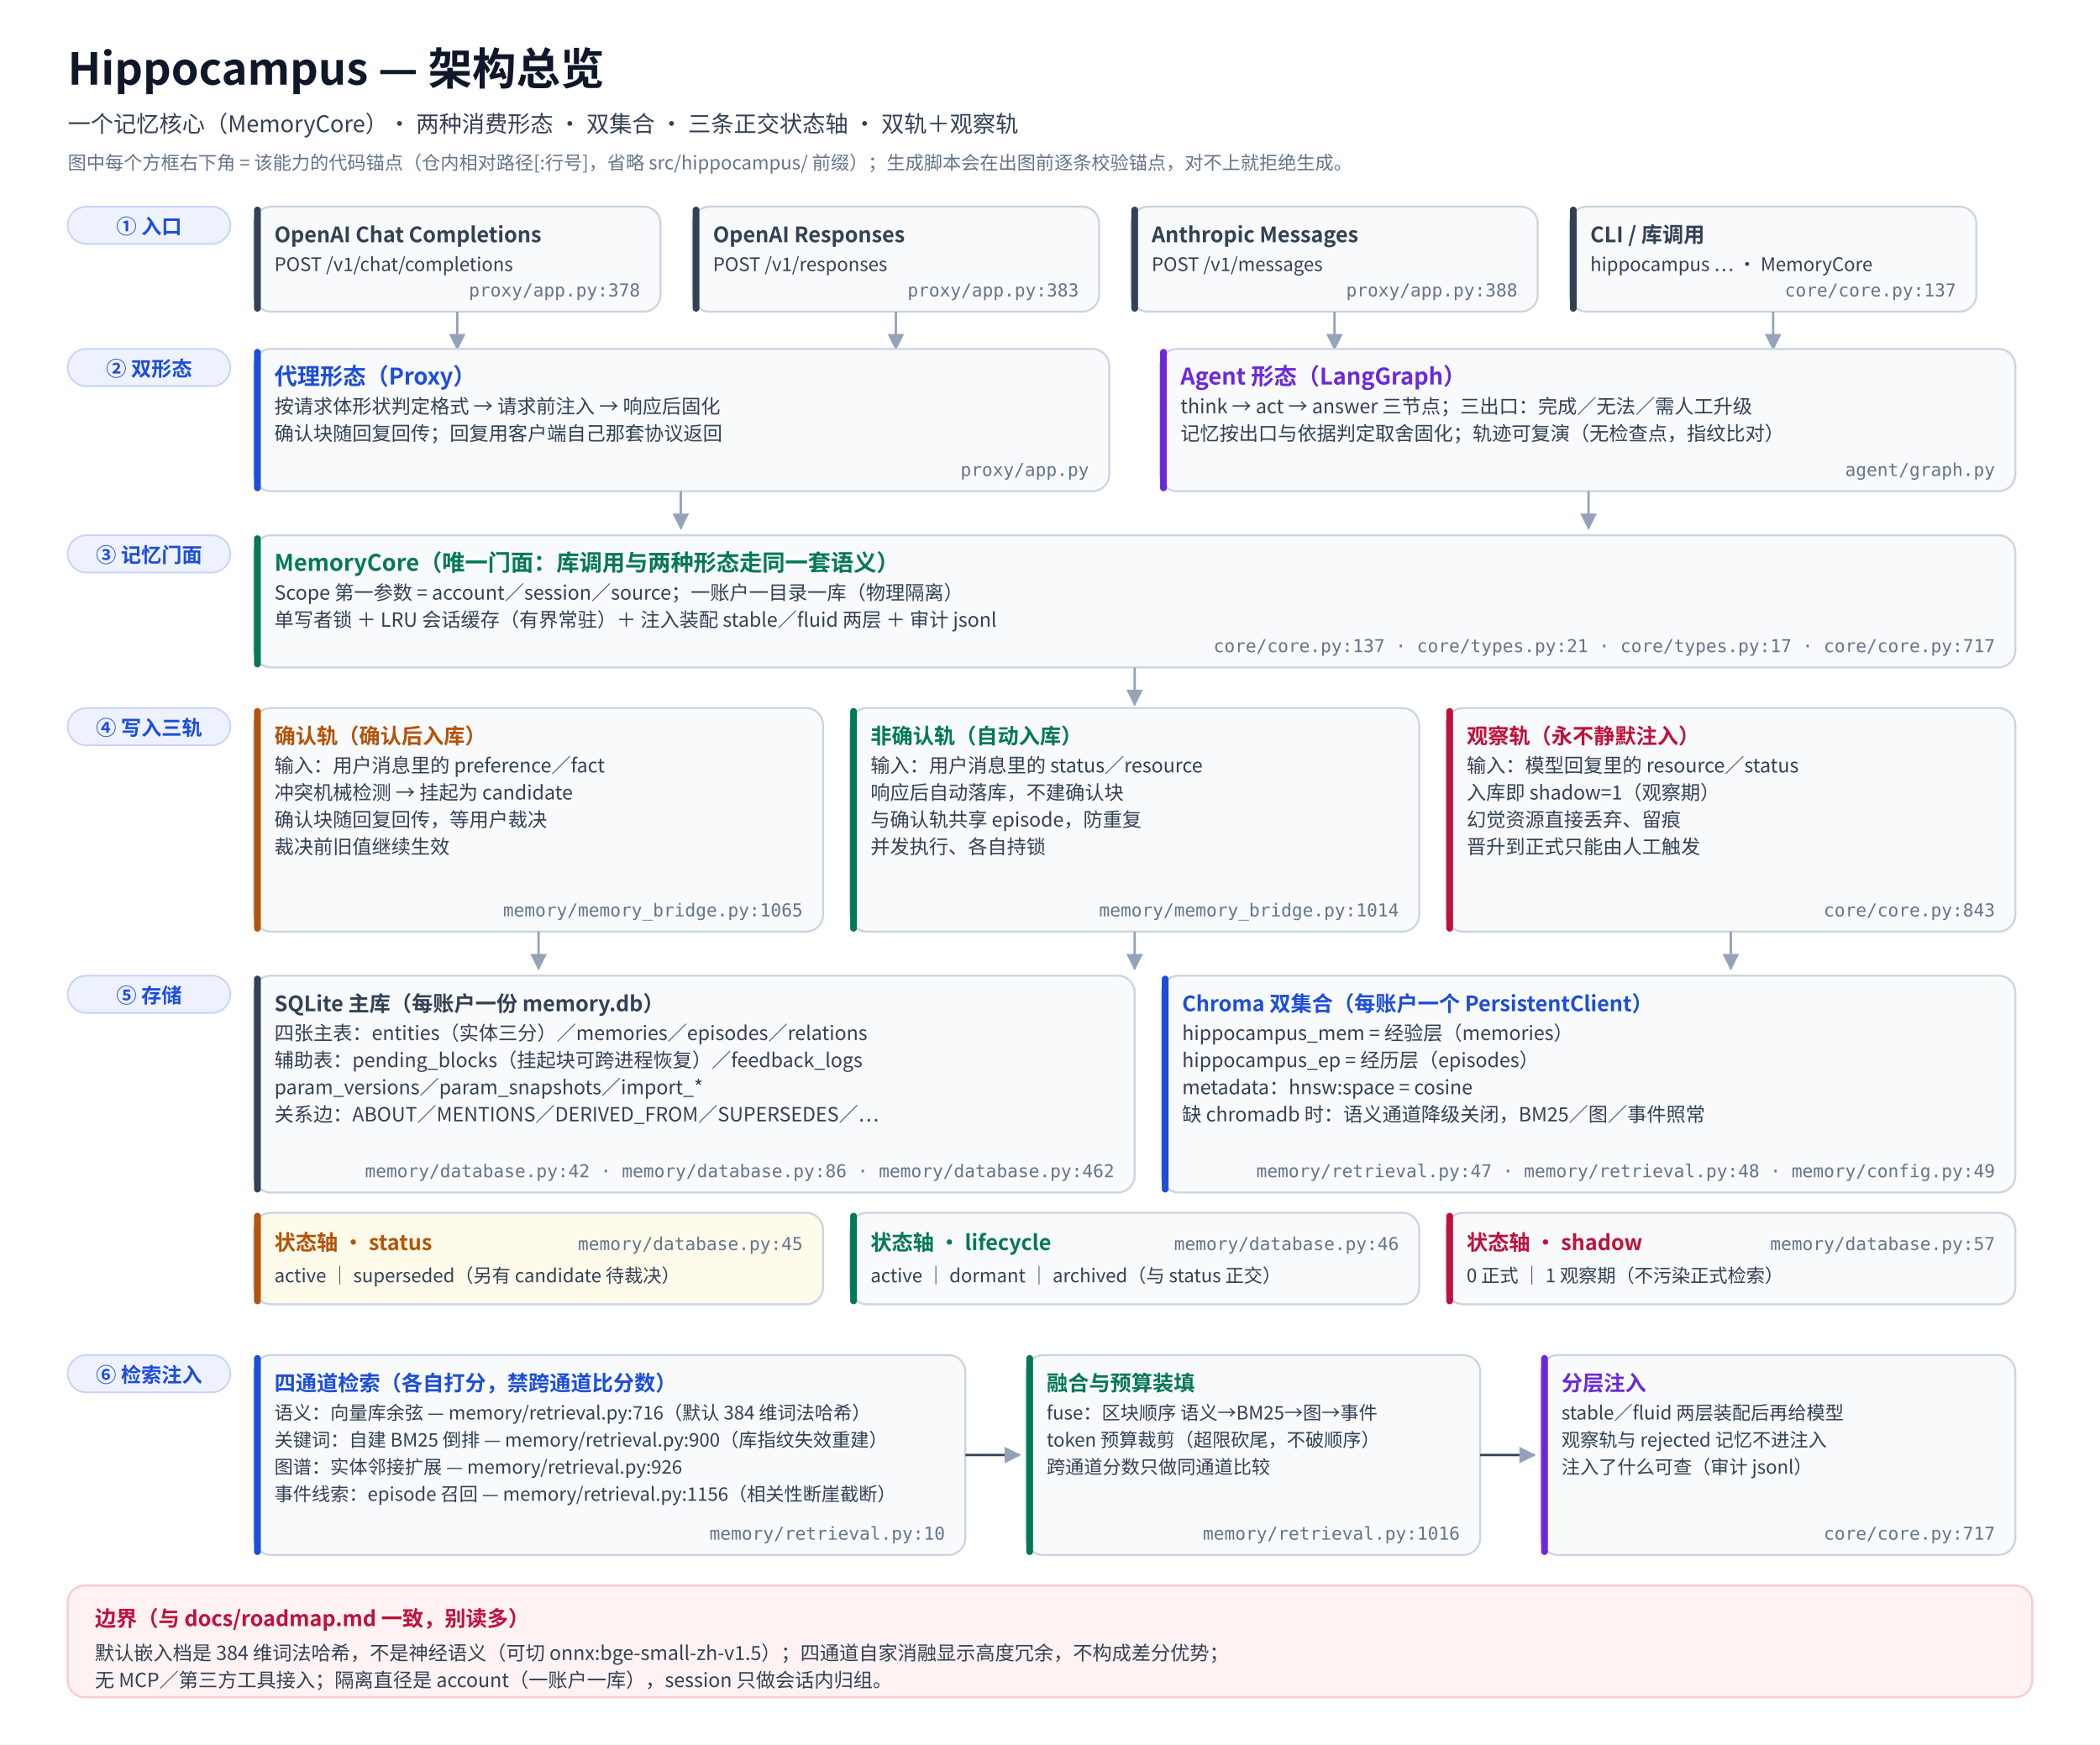
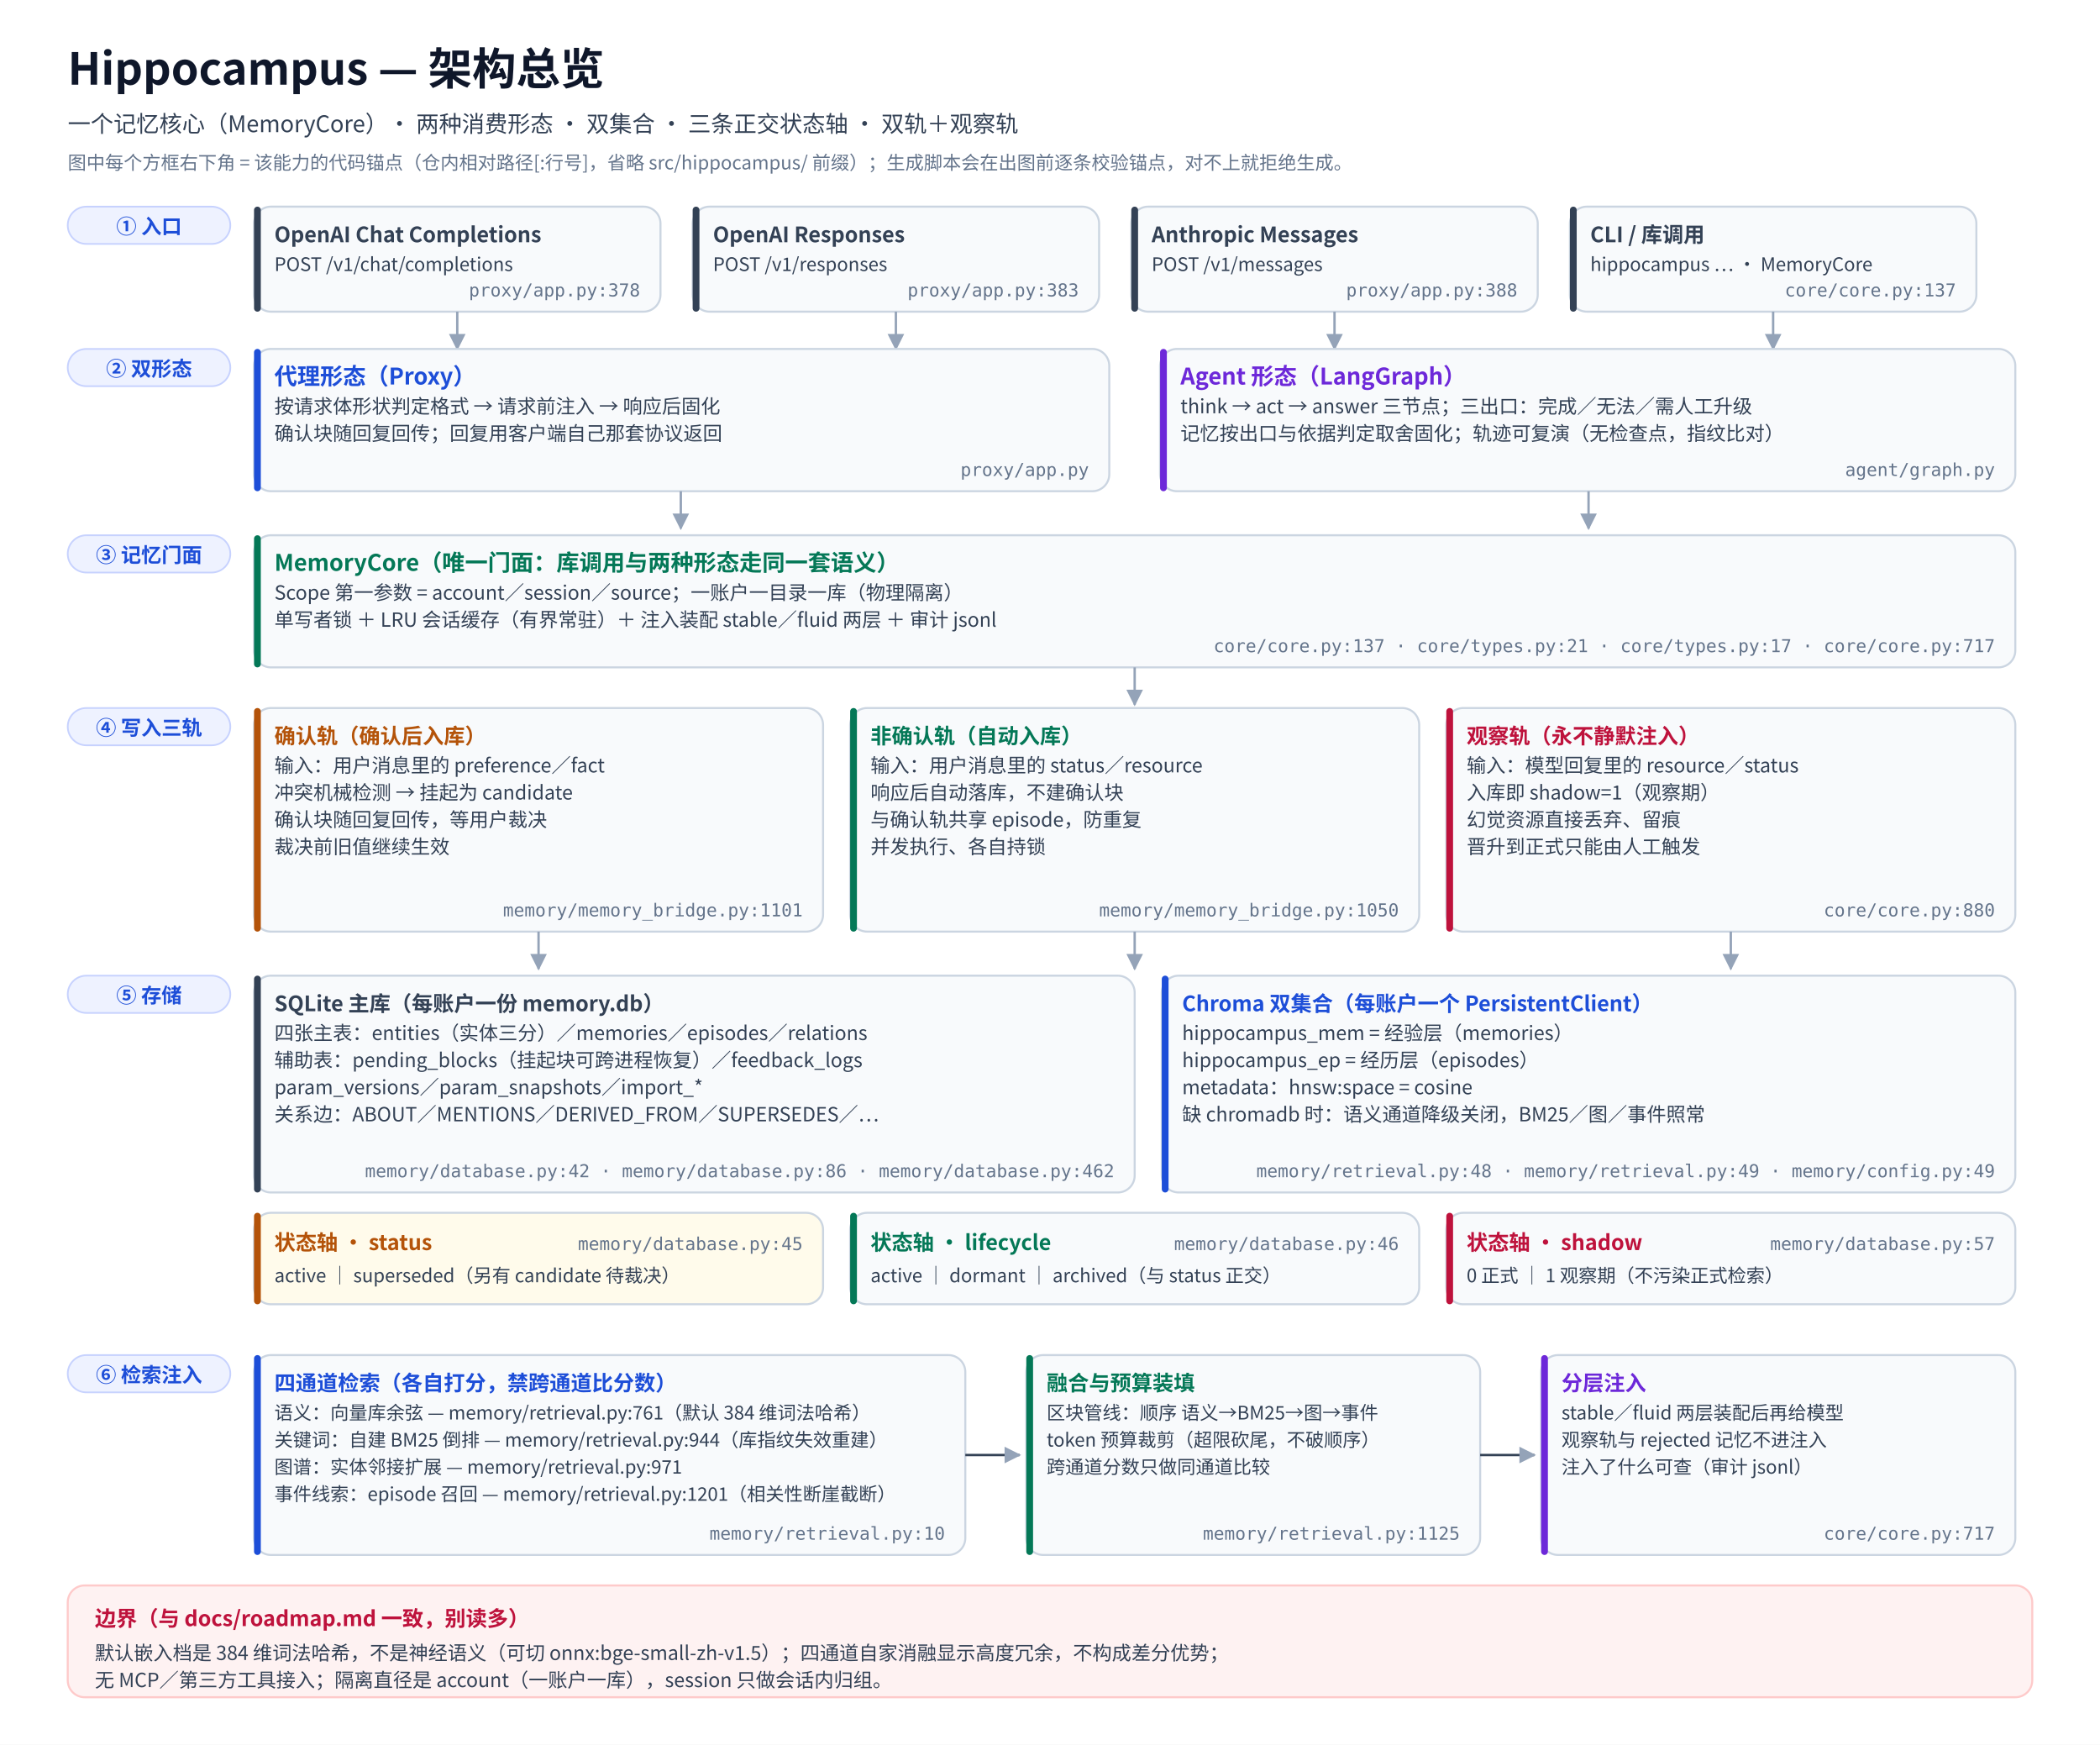
<svg xmlns="http://www.w3.org/2000/svg" width="1240" height="1030" viewBox="0 0 1240 1030" role="img" aria-label="Hippocampus 架构图">
  <defs>
    <marker id="arrow" viewBox="0 0 10 10" refX="9" refY="5" markerWidth="7" markerHeight="7" orient="auto-start-reverse">
      <path d="M 0 0 L 10 5 L 0 10 z" fill="#94a3b8" />
    </marker>
  </defs>
  <rect x="0" y="0" width="1240" height="1030" fill="#ffffff" />
  <text x="40" y="50" font-family="Segoe UI, PingFang SC, Microsoft YaHei, Noto Sans CJK SC, Helvetica Neue, Arial, sans-serif" font-size="26" fill="#0f172a" text-anchor="start" font-weight="700">Hippocampus — 架构总览</text>
  <text x="40" y="78" font-family="Segoe UI, PingFang SC, Microsoft YaHei, Noto Sans CJK SC, Helvetica Neue, Arial, sans-serif" font-size="13.5" fill="#334155" text-anchor="start">一个记忆核心（MemoryCore）· 两种消费形态 · 双集合 · 三条正交状态轴 · 双轨＋观察轨</text>
  <text x="40" y="100" font-family="Segoe UI, PingFang SC, Microsoft YaHei, Noto Sans CJK SC, Helvetica Neue, Arial, sans-serif" font-size="11" fill="#64748b" text-anchor="start">图中每个方框右下角 = 该能力的代码锚点（仓内相对路径[:行号]，省略 src/hippocampus/ 前缀）；生成脚本会在出图前逐条校验锚点，对不上就拒绝生成。</text>
  <rect x="40" y="122" width="96" height="22" rx="11" fill="#eef2ff" stroke="#c7d2fe" stroke-width="1.0" />
  <text x="88" y="138" font-family="Segoe UI, PingFang SC, Microsoft YaHei, Noto Sans CJK SC, Helvetica Neue, Arial, sans-serif" font-size="12" fill="#1d4ed8" text-anchor="middle" font-weight="700">① 入口</text>
  <rect x="150" y="122" width="240" height="62" rx="10" fill="#f8fafc" stroke="#cbd5e1" stroke-width="1.2" />
  <rect x="150" y="122" width="4" height="62" rx="2" fill="#334155" />
  <text x="162" y="143" font-family="Segoe UI, PingFang SC, Microsoft YaHei, Noto Sans CJK SC, Helvetica Neue, Arial, sans-serif" font-size="12.5" fill="#334155" text-anchor="start" font-weight="700">OpenAI Chat Completions</text>
  <text x="162" y="160" font-family="Segoe UI, PingFang SC, Microsoft YaHei, Noto Sans CJK SC, Helvetica Neue, Arial, sans-serif" font-size="11" fill="#334155" text-anchor="start">POST /v1/chat/completions</text>
  <text x="378" y="175" font-family="Consolas, SFMono-Regular, Menlo, DejaVu Sans Mono, Courier New, monospace" font-size="10.5" fill="#64748b" text-anchor="end">proxy/app.py:378</text>
  <line x1="270" y1="184" x2="270" y2="206" stroke="#94a3b8" stroke-width="1.4" marker-end="url(#arrow)" />
  <rect x="409" y="122" width="240" height="62" rx="10" fill="#f8fafc" stroke="#cbd5e1" stroke-width="1.2" />
  <rect x="409" y="122" width="4" height="62" rx="2" fill="#334155" />
  <text x="421" y="143" font-family="Segoe UI, PingFang SC, Microsoft YaHei, Noto Sans CJK SC, Helvetica Neue, Arial, sans-serif" font-size="12.5" fill="#334155" text-anchor="start" font-weight="700">OpenAI Responses</text>
  <text x="421" y="160" font-family="Segoe UI, PingFang SC, Microsoft YaHei, Noto Sans CJK SC, Helvetica Neue, Arial, sans-serif" font-size="11" fill="#334155" text-anchor="start">POST /v1/responses</text>
  <text x="637" y="175" font-family="Consolas, SFMono-Regular, Menlo, DejaVu Sans Mono, Courier New, monospace" font-size="10.5" fill="#64748b" text-anchor="end">proxy/app.py:383</text>
  <line x1="529" y1="184" x2="529" y2="206" stroke="#94a3b8" stroke-width="1.4" marker-end="url(#arrow)" />
  <rect x="668" y="122" width="240" height="62" rx="10" fill="#f8fafc" stroke="#cbd5e1" stroke-width="1.2" />
  <rect x="668" y="122" width="4" height="62" rx="2" fill="#334155" />
  <text x="680" y="143" font-family="Segoe UI, PingFang SC, Microsoft YaHei, Noto Sans CJK SC, Helvetica Neue, Arial, sans-serif" font-size="12.5" fill="#334155" text-anchor="start" font-weight="700">Anthropic Messages</text>
  <text x="680" y="160" font-family="Segoe UI, PingFang SC, Microsoft YaHei, Noto Sans CJK SC, Helvetica Neue, Arial, sans-serif" font-size="11" fill="#334155" text-anchor="start">POST /v1/messages</text>
  <text x="896" y="175" font-family="Consolas, SFMono-Regular, Menlo, DejaVu Sans Mono, Courier New, monospace" font-size="10.5" fill="#64748b" text-anchor="end">proxy/app.py:388</text>
  <line x1="788" y1="184" x2="788" y2="206" stroke="#94a3b8" stroke-width="1.4" marker-end="url(#arrow)" />
  <rect x="927" y="122" width="240" height="62" rx="10" fill="#f8fafc" stroke="#cbd5e1" stroke-width="1.2" />
  <rect x="927" y="122" width="4" height="62" rx="2" fill="#334155" />
  <text x="939" y="143" font-family="Segoe UI, PingFang SC, Microsoft YaHei, Noto Sans CJK SC, Helvetica Neue, Arial, sans-serif" font-size="12.5" fill="#334155" text-anchor="start" font-weight="700">CLI / 库调用</text>
  <text x="939" y="160" font-family="Segoe UI, PingFang SC, Microsoft YaHei, Noto Sans CJK SC, Helvetica Neue, Arial, sans-serif" font-size="11" fill="#334155" text-anchor="start">hippocampus …  ·  MemoryCore</text>
  <text x="1155" y="175" font-family="Consolas, SFMono-Regular, Menlo, DejaVu Sans Mono, Courier New, monospace" font-size="10.5" fill="#64748b" text-anchor="end">core/core.py:137</text>
  <line x1="1047" y1="184" x2="1047" y2="206" stroke="#94a3b8" stroke-width="1.4" marker-end="url(#arrow)" />
  <rect x="40" y="206" width="96" height="22" rx="11" fill="#eef2ff" stroke="#c7d2fe" stroke-width="1.0" />
  <text x="88" y="222" font-family="Segoe UI, PingFang SC, Microsoft YaHei, Noto Sans CJK SC, Helvetica Neue, Arial, sans-serif" font-size="12" fill="#1d4ed8" text-anchor="middle" font-weight="700">② 双形态</text>
  <rect x="150" y="206" width="505" height="84" rx="10" fill="#f8fafc" stroke="#cbd5e1" stroke-width="1.2" />
  <rect x="150" y="206" width="4" height="84" rx="2" fill="#1d4ed8" />
  <text x="162" y="227" font-family="Segoe UI, PingFang SC, Microsoft YaHei, Noto Sans CJK SC, Helvetica Neue, Arial, sans-serif" font-size="13.5" fill="#1d4ed8" text-anchor="start" font-weight="700">代理形态（Proxy）</text>
  <text x="162" y="244" font-family="Segoe UI, PingFang SC, Microsoft YaHei, Noto Sans CJK SC, Helvetica Neue, Arial, sans-serif" font-size="11.5" fill="#334155" text-anchor="start">按请求体形状判定格式 → 请求前注入 → 响应后固化</text>
  <text x="162" y="260" font-family="Segoe UI, PingFang SC, Microsoft YaHei, Noto Sans CJK SC, Helvetica Neue, Arial, sans-serif" font-size="11.5" fill="#334155" text-anchor="start">确认块随回复回传；回复用客户端自己那套协议返回</text>
  <text x="643" y="281" font-family="Consolas, SFMono-Regular, Menlo, DejaVu Sans Mono, Courier New, monospace" font-size="10.5" fill="#64748b" text-anchor="end">proxy/app.py</text>
  <line x1="402" y1="290" x2="402" y2="312" stroke="#94a3b8" stroke-width="1.4" marker-end="url(#arrow)" />
  <rect x="685" y="206" width="505" height="84" rx="10" fill="#f8fafc" stroke="#cbd5e1" stroke-width="1.2" />
  <rect x="685" y="206" width="4" height="84" rx="2" fill="#6d28d9" />
  <text x="697" y="227" font-family="Segoe UI, PingFang SC, Microsoft YaHei, Noto Sans CJK SC, Helvetica Neue, Arial, sans-serif" font-size="13.5" fill="#6d28d9" text-anchor="start" font-weight="700">Agent 形态（LangGraph）</text>
  <text x="697" y="244" font-family="Segoe UI, PingFang SC, Microsoft YaHei, Noto Sans CJK SC, Helvetica Neue, Arial, sans-serif" font-size="11.5" fill="#334155" text-anchor="start">think → act → answer 三节点；三出口：完成／无法／需人工升级</text>
  <text x="697" y="260" font-family="Segoe UI, PingFang SC, Microsoft YaHei, Noto Sans CJK SC, Helvetica Neue, Arial, sans-serif" font-size="11.5" fill="#334155" text-anchor="start">记忆按出口与依据判定取舍固化；轨迹可复演（无检查点，指纹比对）</text>
  <text x="1178" y="281" font-family="Consolas, SFMono-Regular, Menlo, DejaVu Sans Mono, Courier New, monospace" font-size="10.5" fill="#64748b" text-anchor="end">agent/graph.py</text>
  <line x1="938" y1="290" x2="938" y2="312" stroke="#94a3b8" stroke-width="1.4" marker-end="url(#arrow)" />
  <rect x="40" y="316" width="96" height="22" rx="11" fill="#eef2ff" stroke="#c7d2fe" stroke-width="1.0" />
  <text x="88" y="332" font-family="Segoe UI, PingFang SC, Microsoft YaHei, Noto Sans CJK SC, Helvetica Neue, Arial, sans-serif" font-size="12" fill="#1d4ed8" text-anchor="middle" font-weight="700">③ 记忆门面</text>
  <rect x="150" y="316" width="1040" height="78" rx="10" fill="#f8fafc" stroke="#cbd5e1" stroke-width="1.2" />
  <rect x="150" y="316" width="4" height="78" rx="2" fill="#047857" />
  <text x="162" y="337" font-family="Segoe UI, PingFang SC, Microsoft YaHei, Noto Sans CJK SC, Helvetica Neue, Arial, sans-serif" font-size="13.5" fill="#047857" text-anchor="start" font-weight="700">MemoryCore（唯一门面：库调用与两种形态走同一套语义）</text>
  <text x="162" y="354" font-family="Segoe UI, PingFang SC, Microsoft YaHei, Noto Sans CJK SC, Helvetica Neue, Arial, sans-serif" font-size="11.5" fill="#334155" text-anchor="start">Scope 第一参数 = account／session／source；一账户一目录一库（物理隔离）</text>
  <text x="162" y="370" font-family="Segoe UI, PingFang SC, Microsoft YaHei, Noto Sans CJK SC, Helvetica Neue, Arial, sans-serif" font-size="11.5" fill="#334155" text-anchor="start">单写者锁 ＋ LRU 会话缓存（有界常驻）＋ 注入装配 stable／fluid 两层 ＋ 审计 jsonl</text>
  <text x="1178" y="385" font-family="Consolas, SFMono-Regular, Menlo, DejaVu Sans Mono, Courier New, monospace" font-size="10.5" fill="#64748b" text-anchor="end">core/core.py:137 · core/types.py:21 · core/types.py:17 · core/core.py:717</text>
  <line x1="670" y1="394" x2="670" y2="416" stroke="#94a3b8" stroke-width="1.4" marker-end="url(#arrow)" />
  <rect x="40" y="418" width="96" height="22" rx="11" fill="#eef2ff" stroke="#c7d2fe" stroke-width="1.0" />
  <text x="88" y="434" font-family="Segoe UI, PingFang SC, Microsoft YaHei, Noto Sans CJK SC, Helvetica Neue, Arial, sans-serif" font-size="12" fill="#1d4ed8" text-anchor="middle" font-weight="700">④ 写入三轨</text>
  <rect x="150" y="418" width="336" height="132" rx="10" fill="#f8fafc" stroke="#cbd5e1" stroke-width="1.2" />
  <rect x="150" y="418" width="4" height="132" rx="2" fill="#b45309" />
  <text x="162" y="439" font-family="Segoe UI, PingFang SC, Microsoft YaHei, Noto Sans CJK SC, Helvetica Neue, Arial, sans-serif" font-size="12.5" fill="#b45309" text-anchor="start" font-weight="700">确认轨（确认后入库）</text>
  <text x="162" y="456" font-family="Segoe UI, PingFang SC, Microsoft YaHei, Noto Sans CJK SC, Helvetica Neue, Arial, sans-serif" font-size="11.5" fill="#334155" text-anchor="start">输入：用户消息里的 preference／fact</text>
  <text x="162" y="472" font-family="Segoe UI, PingFang SC, Microsoft YaHei, Noto Sans CJK SC, Helvetica Neue, Arial, sans-serif" font-size="11.5" fill="#334155" text-anchor="start">冲突机械检测 → 挂起为 candidate</text>
  <text x="162" y="488" font-family="Segoe UI, PingFang SC, Microsoft YaHei, Noto Sans CJK SC, Helvetica Neue, Arial, sans-serif" font-size="11.5" fill="#334155" text-anchor="start">确认块随回复回传，等用户裁决</text>
  <text x="162" y="504" font-family="Segoe UI, PingFang SC, Microsoft YaHei, Noto Sans CJK SC, Helvetica Neue, Arial, sans-serif" font-size="11.5" fill="#334155" text-anchor="start">裁决前旧值继续生效</text>
-   <text x="474" y="541" font-family="Consolas, SFMono-Regular, Menlo, DejaVu Sans Mono, Courier New, monospace" font-size="10.5" fill="#64748b" text-anchor="end">memory/memory_bridge.py:1065</text>
+   <text x="474" y="541" font-family="Consolas, SFMono-Regular, Menlo, DejaVu Sans Mono, Courier New, monospace" font-size="10.5" fill="#64748b" text-anchor="end">memory/memory_bridge.py:1101</text>
  <line x1="318" y1="550" x2="318" y2="572" stroke="#94a3b8" stroke-width="1.4" marker-end="url(#arrow)" />
  <rect x="502" y="418" width="336" height="132" rx="10" fill="#f8fafc" stroke="#cbd5e1" stroke-width="1.2" />
  <rect x="502" y="418" width="4" height="132" rx="2" fill="#047857" />
  <text x="514" y="439" font-family="Segoe UI, PingFang SC, Microsoft YaHei, Noto Sans CJK SC, Helvetica Neue, Arial, sans-serif" font-size="12.5" fill="#047857" text-anchor="start" font-weight="700">非确认轨（自动入库）</text>
  <text x="514" y="456" font-family="Segoe UI, PingFang SC, Microsoft YaHei, Noto Sans CJK SC, Helvetica Neue, Arial, sans-serif" font-size="11.5" fill="#334155" text-anchor="start">输入：用户消息里的 status／resource</text>
  <text x="514" y="472" font-family="Segoe UI, PingFang SC, Microsoft YaHei, Noto Sans CJK SC, Helvetica Neue, Arial, sans-serif" font-size="11.5" fill="#334155" text-anchor="start">响应后自动落库，不建确认块</text>
  <text x="514" y="488" font-family="Segoe UI, PingFang SC, Microsoft YaHei, Noto Sans CJK SC, Helvetica Neue, Arial, sans-serif" font-size="11.5" fill="#334155" text-anchor="start">与确认轨共享 episode，防重复</text>
  <text x="514" y="504" font-family="Segoe UI, PingFang SC, Microsoft YaHei, Noto Sans CJK SC, Helvetica Neue, Arial, sans-serif" font-size="11.5" fill="#334155" text-anchor="start">并发执行、各自持锁</text>
-   <text x="826" y="541" font-family="Consolas, SFMono-Regular, Menlo, DejaVu Sans Mono, Courier New, monospace" font-size="10.5" fill="#64748b" text-anchor="end">memory/memory_bridge.py:1014</text>
+   <text x="826" y="541" font-family="Consolas, SFMono-Regular, Menlo, DejaVu Sans Mono, Courier New, monospace" font-size="10.5" fill="#64748b" text-anchor="end">memory/memory_bridge.py:1050</text>
  <line x1="670" y1="550" x2="670" y2="572" stroke="#94a3b8" stroke-width="1.4" marker-end="url(#arrow)" />
  <rect x="854" y="418" width="336" height="132" rx="10" fill="#f8fafc" stroke="#cbd5e1" stroke-width="1.2" />
  <rect x="854" y="418" width="4" height="132" rx="2" fill="#be123c" />
  <text x="866" y="439" font-family="Segoe UI, PingFang SC, Microsoft YaHei, Noto Sans CJK SC, Helvetica Neue, Arial, sans-serif" font-size="12.5" fill="#be123c" text-anchor="start" font-weight="700">观察轨（永不静默注入）</text>
  <text x="866" y="456" font-family="Segoe UI, PingFang SC, Microsoft YaHei, Noto Sans CJK SC, Helvetica Neue, Arial, sans-serif" font-size="11.5" fill="#334155" text-anchor="start">输入：模型回复里的 resource／status</text>
  <text x="866" y="472" font-family="Segoe UI, PingFang SC, Microsoft YaHei, Noto Sans CJK SC, Helvetica Neue, Arial, sans-serif" font-size="11.5" fill="#334155" text-anchor="start">入库即 shadow=1（观察期）</text>
  <text x="866" y="488" font-family="Segoe UI, PingFang SC, Microsoft YaHei, Noto Sans CJK SC, Helvetica Neue, Arial, sans-serif" font-size="11.5" fill="#334155" text-anchor="start">幻觉资源直接丢弃、留痕</text>
  <text x="866" y="504" font-family="Segoe UI, PingFang SC, Microsoft YaHei, Noto Sans CJK SC, Helvetica Neue, Arial, sans-serif" font-size="11.5" fill="#334155" text-anchor="start">晋升到正式只能由人工触发</text>
-   <text x="1178" y="541" font-family="Consolas, SFMono-Regular, Menlo, DejaVu Sans Mono, Courier New, monospace" font-size="10.5" fill="#64748b" text-anchor="end">core/core.py:843</text>
+   <text x="1178" y="541" font-family="Consolas, SFMono-Regular, Menlo, DejaVu Sans Mono, Courier New, monospace" font-size="10.5" fill="#64748b" text-anchor="end">core/core.py:880</text>
  <line x1="1022" y1="550" x2="1022" y2="572" stroke="#94a3b8" stroke-width="1.4" marker-end="url(#arrow)" />
  <rect x="40" y="576" width="96" height="22" rx="11" fill="#eef2ff" stroke="#c7d2fe" stroke-width="1.0" />
  <text x="88" y="592" font-family="Segoe UI, PingFang SC, Microsoft YaHei, Noto Sans CJK SC, Helvetica Neue, Arial, sans-serif" font-size="12" fill="#1d4ed8" text-anchor="middle" font-weight="700">⑤ 存储</text>
  <rect x="150" y="576" width="520" height="128" rx="10" fill="#f8fafc" stroke="#cbd5e1" stroke-width="1.2" />
  <rect x="150" y="576" width="4" height="128" rx="2" fill="#334155" />
  <text x="162" y="597" font-family="Segoe UI, PingFang SC, Microsoft YaHei, Noto Sans CJK SC, Helvetica Neue, Arial, sans-serif" font-size="12.5" fill="#334155" text-anchor="start" font-weight="700">SQLite 主库（每账户一份 memory.db）</text>
  <text x="162" y="614" font-family="Segoe UI, PingFang SC, Microsoft YaHei, Noto Sans CJK SC, Helvetica Neue, Arial, sans-serif" font-size="11.5" fill="#334155" text-anchor="start">四张主表：entities（实体三分）／memories／episodes／relations</text>
  <text x="162" y="630" font-family="Segoe UI, PingFang SC, Microsoft YaHei, Noto Sans CJK SC, Helvetica Neue, Arial, sans-serif" font-size="11.5" fill="#334155" text-anchor="start">辅助表：pending_blocks（挂起块可跨进程恢复）／feedback_logs</text>
  <text x="162" y="646" font-family="Segoe UI, PingFang SC, Microsoft YaHei, Noto Sans CJK SC, Helvetica Neue, Arial, sans-serif" font-size="11.5" fill="#334155" text-anchor="start">param_versions／param_snapshots／import_*</text>
  <text x="162" y="662" font-family="Segoe UI, PingFang SC, Microsoft YaHei, Noto Sans CJK SC, Helvetica Neue, Arial, sans-serif" font-size="11.5" fill="#334155" text-anchor="start">关系边：ABOUT／MENTIONS／DERIVED_FROM／SUPERSEDES／…</text>
  <text x="658" y="695" font-family="Consolas, SFMono-Regular, Menlo, DejaVu Sans Mono, Courier New, monospace" font-size="10.5" fill="#64748b" text-anchor="end">memory/database.py:42 · memory/database.py:86 · memory/database.py:462</text>
  <rect x="686" y="576" width="504" height="128" rx="10" fill="#f8fafc" stroke="#cbd5e1" stroke-width="1.2" />
  <rect x="686" y="576" width="4" height="128" rx="2" fill="#1d4ed8" />
  <text x="698" y="597" font-family="Segoe UI, PingFang SC, Microsoft YaHei, Noto Sans CJK SC, Helvetica Neue, Arial, sans-serif" font-size="12.5" fill="#1d4ed8" text-anchor="start" font-weight="700">Chroma 双集合（每账户一个 PersistentClient）</text>
  <text x="698" y="614" font-family="Segoe UI, PingFang SC, Microsoft YaHei, Noto Sans CJK SC, Helvetica Neue, Arial, sans-serif" font-size="11.5" fill="#334155" text-anchor="start">hippocampus_mem = 经验层（memories）</text>
  <text x="698" y="630" font-family="Segoe UI, PingFang SC, Microsoft YaHei, Noto Sans CJK SC, Helvetica Neue, Arial, sans-serif" font-size="11.5" fill="#334155" text-anchor="start">hippocampus_ep  = 经历层（episodes）</text>
  <text x="698" y="646" font-family="Segoe UI, PingFang SC, Microsoft YaHei, Noto Sans CJK SC, Helvetica Neue, Arial, sans-serif" font-size="11.5" fill="#334155" text-anchor="start">metadata：hnsw:space = cosine</text>
  <text x="698" y="662" font-family="Segoe UI, PingFang SC, Microsoft YaHei, Noto Sans CJK SC, Helvetica Neue, Arial, sans-serif" font-size="11.5" fill="#334155" text-anchor="start">缺 chromadb 时：语义通道降级关闭，BM25／图／事件照常</text>
-   <text x="1178" y="695" font-family="Consolas, SFMono-Regular, Menlo, DejaVu Sans Mono, Courier New, monospace" font-size="10.5" fill="#64748b" text-anchor="end">memory/retrieval.py:47 · memory/retrieval.py:48 · memory/config.py:49</text>
+   <text x="1178" y="695" font-family="Consolas, SFMono-Regular, Menlo, DejaVu Sans Mono, Courier New, monospace" font-size="10.5" fill="#64748b" text-anchor="end">memory/retrieval.py:48 · memory/retrieval.py:49 · memory/config.py:49</text>
  <rect x="150" y="716" width="336" height="54" rx="10" fill="#fffbeb" stroke="#cbd5e1" stroke-width="1.2" />
  <rect x="150" y="716" width="4" height="54" rx="2" fill="#b45309" />
  <text x="162" y="738" font-family="Segoe UI, PingFang SC, Microsoft YaHei, Noto Sans CJK SC, Helvetica Neue, Arial, sans-serif" font-size="12.5" fill="#b45309" text-anchor="start" font-weight="700">状态轴 · status</text>
  <text x="162" y="757" font-family="Segoe UI, PingFang SC, Microsoft YaHei, Noto Sans CJK SC, Helvetica Neue, Arial, sans-serif" font-size="11" fill="#334155" text-anchor="start">active ｜ superseded（另有 candidate 待裁决）</text>
  <text x="474" y="738" font-family="Consolas, SFMono-Regular, Menlo, DejaVu Sans Mono, Courier New, monospace" font-size="10.5" fill="#64748b" text-anchor="end">memory/database.py:45</text>
  <rect x="502" y="716" width="336" height="54" rx="10" fill="#f8fafc" stroke="#cbd5e1" stroke-width="1.2" />
  <rect x="502" y="716" width="4" height="54" rx="2" fill="#047857" />
  <text x="514" y="738" font-family="Segoe UI, PingFang SC, Microsoft YaHei, Noto Sans CJK SC, Helvetica Neue, Arial, sans-serif" font-size="12.5" fill="#047857" text-anchor="start" font-weight="700">状态轴 · lifecycle</text>
  <text x="514" y="757" font-family="Segoe UI, PingFang SC, Microsoft YaHei, Noto Sans CJK SC, Helvetica Neue, Arial, sans-serif" font-size="11" fill="#334155" text-anchor="start">active ｜ dormant ｜ archived（与 status 正交）</text>
  <text x="826" y="738" font-family="Consolas, SFMono-Regular, Menlo, DejaVu Sans Mono, Courier New, monospace" font-size="10.5" fill="#64748b" text-anchor="end">memory/database.py:46</text>
  <rect x="854" y="716" width="336" height="54" rx="10" fill="#f8fafc" stroke="#cbd5e1" stroke-width="1.2" />
  <rect x="854" y="716" width="4" height="54" rx="2" fill="#be123c" />
  <text x="866" y="738" font-family="Segoe UI, PingFang SC, Microsoft YaHei, Noto Sans CJK SC, Helvetica Neue, Arial, sans-serif" font-size="12.5" fill="#be123c" text-anchor="start" font-weight="700">状态轴 · shadow</text>
  <text x="866" y="757" font-family="Segoe UI, PingFang SC, Microsoft YaHei, Noto Sans CJK SC, Helvetica Neue, Arial, sans-serif" font-size="11" fill="#334155" text-anchor="start">0 正式 ｜ 1 观察期（不污染正式检索）</text>
  <text x="1178" y="738" font-family="Consolas, SFMono-Regular, Menlo, DejaVu Sans Mono, Courier New, monospace" font-size="10.5" fill="#64748b" text-anchor="end">memory/database.py:57</text>
  <rect x="40" y="800" width="96" height="22" rx="11" fill="#eef2ff" stroke="#c7d2fe" stroke-width="1.0" />
  <text x="88" y="816" font-family="Segoe UI, PingFang SC, Microsoft YaHei, Noto Sans CJK SC, Helvetica Neue, Arial, sans-serif" font-size="12" fill="#1d4ed8" text-anchor="middle" font-weight="700">⑥ 检索注入</text>
  <rect x="150" y="800" width="420" height="118" rx="10" fill="#f8fafc" stroke="#cbd5e1" stroke-width="1.2" />
  <rect x="150" y="800" width="4" height="118" rx="2" fill="#1d4ed8" />
  <text x="162" y="821" font-family="Segoe UI, PingFang SC, Microsoft YaHei, Noto Sans CJK SC, Helvetica Neue, Arial, sans-serif" font-size="12.5" fill="#1d4ed8" text-anchor="start" font-weight="700">四通道检索（各自打分，禁跨通道比分数）</text>
-   <text x="162" y="838" font-family="Segoe UI, PingFang SC, Microsoft YaHei, Noto Sans CJK SC, Helvetica Neue, Arial, sans-serif" font-size="11" fill="#334155" text-anchor="start">语义：向量库余弦 — memory/retrieval.py:716（默认 384 维词法哈希）</text>
-   <text x="162" y="854" font-family="Segoe UI, PingFang SC, Microsoft YaHei, Noto Sans CJK SC, Helvetica Neue, Arial, sans-serif" font-size="11" fill="#334155" text-anchor="start">关键词：自建 BM25 倒排 — memory/retrieval.py:900（库指纹失效重建）</text>
-   <text x="162" y="870" font-family="Segoe UI, PingFang SC, Microsoft YaHei, Noto Sans CJK SC, Helvetica Neue, Arial, sans-serif" font-size="11" fill="#334155" text-anchor="start">图谱：实体邻接扩展 — memory/retrieval.py:926</text>
-   <text x="162" y="886" font-family="Segoe UI, PingFang SC, Microsoft YaHei, Noto Sans CJK SC, Helvetica Neue, Arial, sans-serif" font-size="11" fill="#334155" text-anchor="start">事件线索：episode 召回 — memory/retrieval.py:1156（相关性断崖截断）</text>
+   <text x="162" y="838" font-family="Segoe UI, PingFang SC, Microsoft YaHei, Noto Sans CJK SC, Helvetica Neue, Arial, sans-serif" font-size="11" fill="#334155" text-anchor="start">语义：向量库余弦 — memory/retrieval.py:761（默认 384 维词法哈希）</text>
+   <text x="162" y="854" font-family="Segoe UI, PingFang SC, Microsoft YaHei, Noto Sans CJK SC, Helvetica Neue, Arial, sans-serif" font-size="11" fill="#334155" text-anchor="start">关键词：自建 BM25 倒排 — memory/retrieval.py:944（库指纹失效重建）</text>
+   <text x="162" y="870" font-family="Segoe UI, PingFang SC, Microsoft YaHei, Noto Sans CJK SC, Helvetica Neue, Arial, sans-serif" font-size="11" fill="#334155" text-anchor="start">图谱：实体邻接扩展 — memory/retrieval.py:971</text>
+   <text x="162" y="886" font-family="Segoe UI, PingFang SC, Microsoft YaHei, Noto Sans CJK SC, Helvetica Neue, Arial, sans-serif" font-size="11" fill="#334155" text-anchor="start">事件线索：episode 召回 — memory/retrieval.py:1201（相关性断崖截断）</text>
  <text x="558" y="909" font-family="Consolas, SFMono-Regular, Menlo, DejaVu Sans Mono, Courier New, monospace" font-size="10.5" fill="#64748b" text-anchor="end">memory/retrieval.py:10</text>
  <line x1="570" y1="859" x2="602" y2="859" stroke="#334155" stroke-width="1.4" marker-end="url(#arrow)" />
  <rect x="606" y="800" width="268" height="118" rx="10" fill="#f8fafc" stroke="#cbd5e1" stroke-width="1.2" />
  <rect x="606" y="800" width="4" height="118" rx="2" fill="#047857" />
  <text x="618" y="821" font-family="Segoe UI, PingFang SC, Microsoft YaHei, Noto Sans CJK SC, Helvetica Neue, Arial, sans-serif" font-size="12.5" fill="#047857" text-anchor="start" font-weight="700">融合与预算装填</text>
-   <text x="618" y="838" font-family="Segoe UI, PingFang SC, Microsoft YaHei, Noto Sans CJK SC, Helvetica Neue, Arial, sans-serif" font-size="11" fill="#334155" text-anchor="start">fuse：区块顺序 语义→BM25→图→事件</text>
+   <text x="618" y="838" font-family="Segoe UI, PingFang SC, Microsoft YaHei, Noto Sans CJK SC, Helvetica Neue, Arial, sans-serif" font-size="11" fill="#334155" text-anchor="start">区块管线：顺序 语义→BM25→图→事件</text>
  <text x="618" y="854" font-family="Segoe UI, PingFang SC, Microsoft YaHei, Noto Sans CJK SC, Helvetica Neue, Arial, sans-serif" font-size="11" fill="#334155" text-anchor="start">token 预算裁剪（超限砍尾，不破顺序）</text>
  <text x="618" y="870" font-family="Segoe UI, PingFang SC, Microsoft YaHei, Noto Sans CJK SC, Helvetica Neue, Arial, sans-serif" font-size="11" fill="#334155" text-anchor="start">跨通道分数只做同通道比较</text>
-   <text x="862" y="909" font-family="Consolas, SFMono-Regular, Menlo, DejaVu Sans Mono, Courier New, monospace" font-size="10.5" fill="#64748b" text-anchor="end">memory/retrieval.py:1016</text>
+   <text x="862" y="909" font-family="Consolas, SFMono-Regular, Menlo, DejaVu Sans Mono, Courier New, monospace" font-size="10.5" fill="#64748b" text-anchor="end">memory/retrieval.py:1125</text>
  <line x1="874" y1="859" x2="906" y2="859" stroke="#334155" stroke-width="1.4" marker-end="url(#arrow)" />
  <rect x="910" y="800" width="280" height="118" rx="10" fill="#f8fafc" stroke="#cbd5e1" stroke-width="1.2" />
  <rect x="910" y="800" width="4" height="118" rx="2" fill="#6d28d9" />
  <text x="922" y="821" font-family="Segoe UI, PingFang SC, Microsoft YaHei, Noto Sans CJK SC, Helvetica Neue, Arial, sans-serif" font-size="12.5" fill="#6d28d9" text-anchor="start" font-weight="700">分层注入</text>
  <text x="922" y="838" font-family="Segoe UI, PingFang SC, Microsoft YaHei, Noto Sans CJK SC, Helvetica Neue, Arial, sans-serif" font-size="11" fill="#334155" text-anchor="start">stable／fluid 两层装配后再给模型</text>
  <text x="922" y="854" font-family="Segoe UI, PingFang SC, Microsoft YaHei, Noto Sans CJK SC, Helvetica Neue, Arial, sans-serif" font-size="11" fill="#334155" text-anchor="start">观察轨与 rejected 记忆不进注入</text>
  <text x="922" y="870" font-family="Segoe UI, PingFang SC, Microsoft YaHei, Noto Sans CJK SC, Helvetica Neue, Arial, sans-serif" font-size="11" fill="#334155" text-anchor="start">注入了什么可查（审计 jsonl）</text>
  <text x="1178" y="909" font-family="Consolas, SFMono-Regular, Menlo, DejaVu Sans Mono, Courier New, monospace" font-size="10.5" fill="#64748b" text-anchor="end">core/core.py:717</text>
  <rect x="40" y="936" width="1160" height="66" rx="10" fill="#fef2f2" stroke="#fecaca" stroke-width="1.2" />
  <text x="56" y="960" font-family="Segoe UI, PingFang SC, Microsoft YaHei, Noto Sans CJK SC, Helvetica Neue, Arial, sans-serif" font-size="12.5" fill="#be123c" text-anchor="start" font-weight="700">边界（与 docs/roadmap.md 一致，别读多）</text>
  <text x="56" y="980" font-family="Segoe UI, PingFang SC, Microsoft YaHei, Noto Sans CJK SC, Helvetica Neue, Arial, sans-serif" font-size="11.5" fill="#334155" text-anchor="start">默认嵌入档是 384 维词法哈希，不是神经语义（可切 onnx:bge-small-zh-v1.5）；四通道自家消融显示高度冗余，不构成差分优势；</text>
  <text x="56" y="996" font-family="Segoe UI, PingFang SC, Microsoft YaHei, Noto Sans CJK SC, Helvetica Neue, Arial, sans-serif" font-size="11.5" fill="#334155" text-anchor="start">无 MCP／第三方工具接入；隔离直径是 account（一账户一库），session 只做会话内归组。</text>
</svg>
